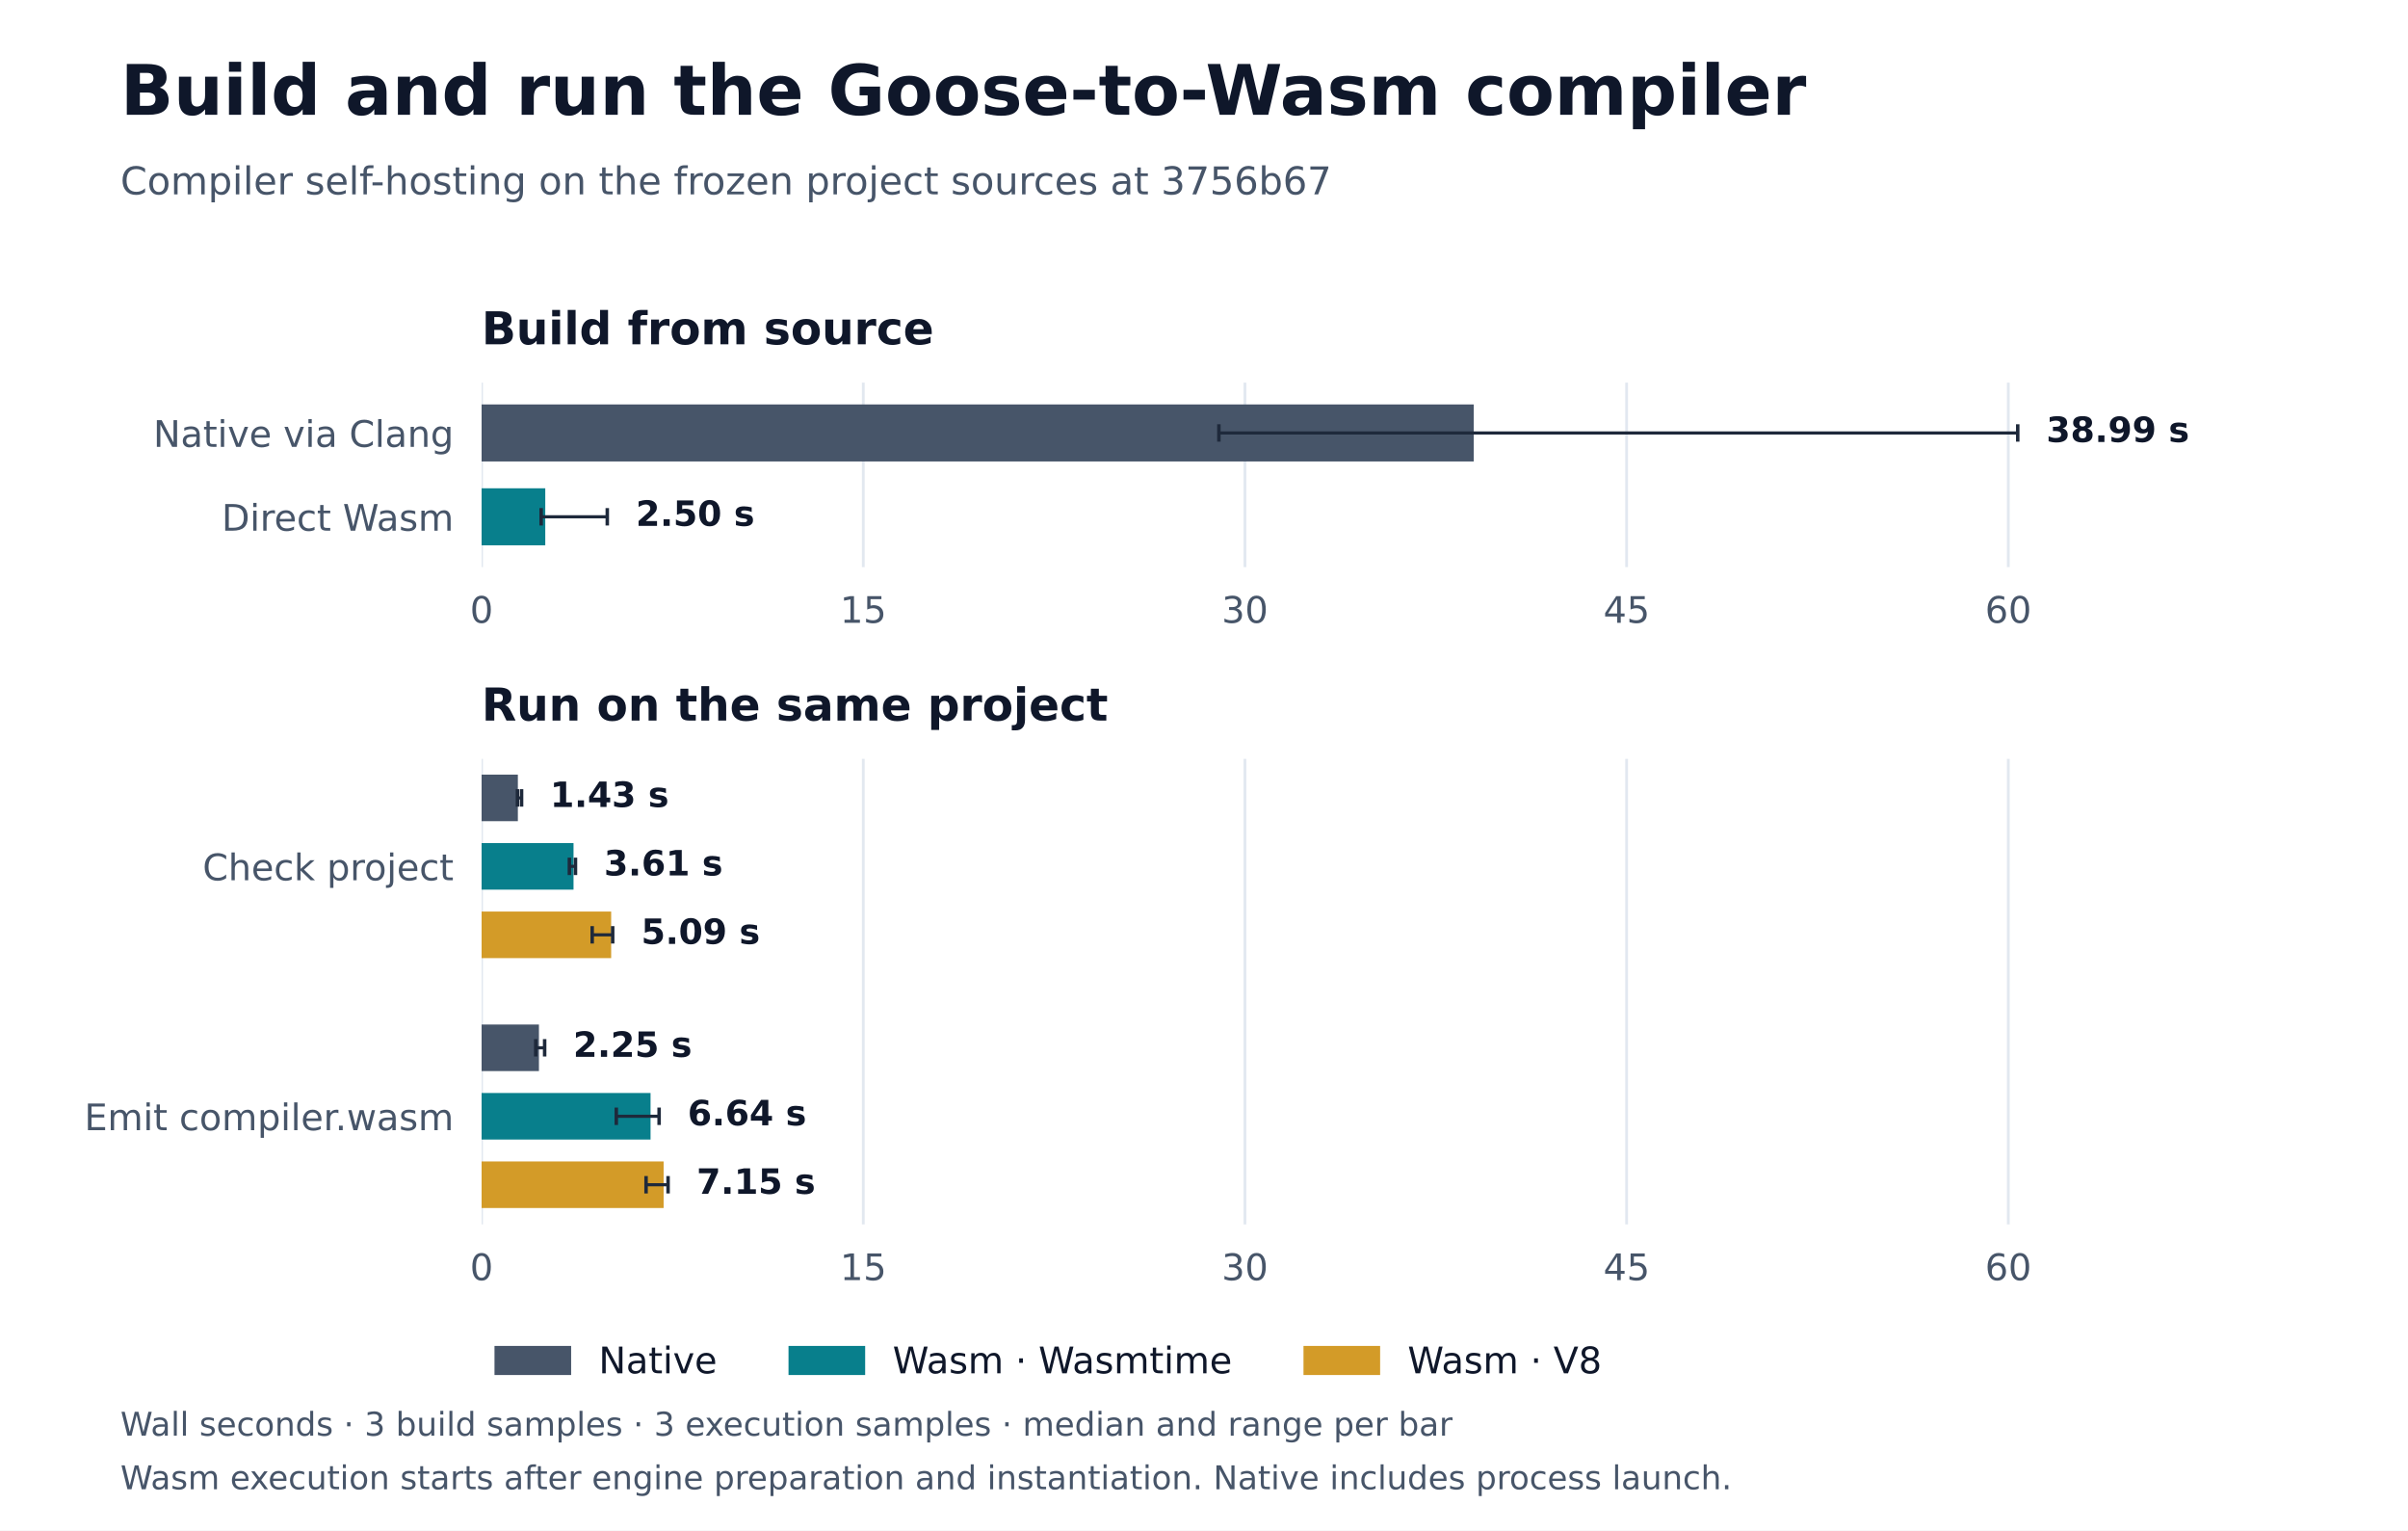
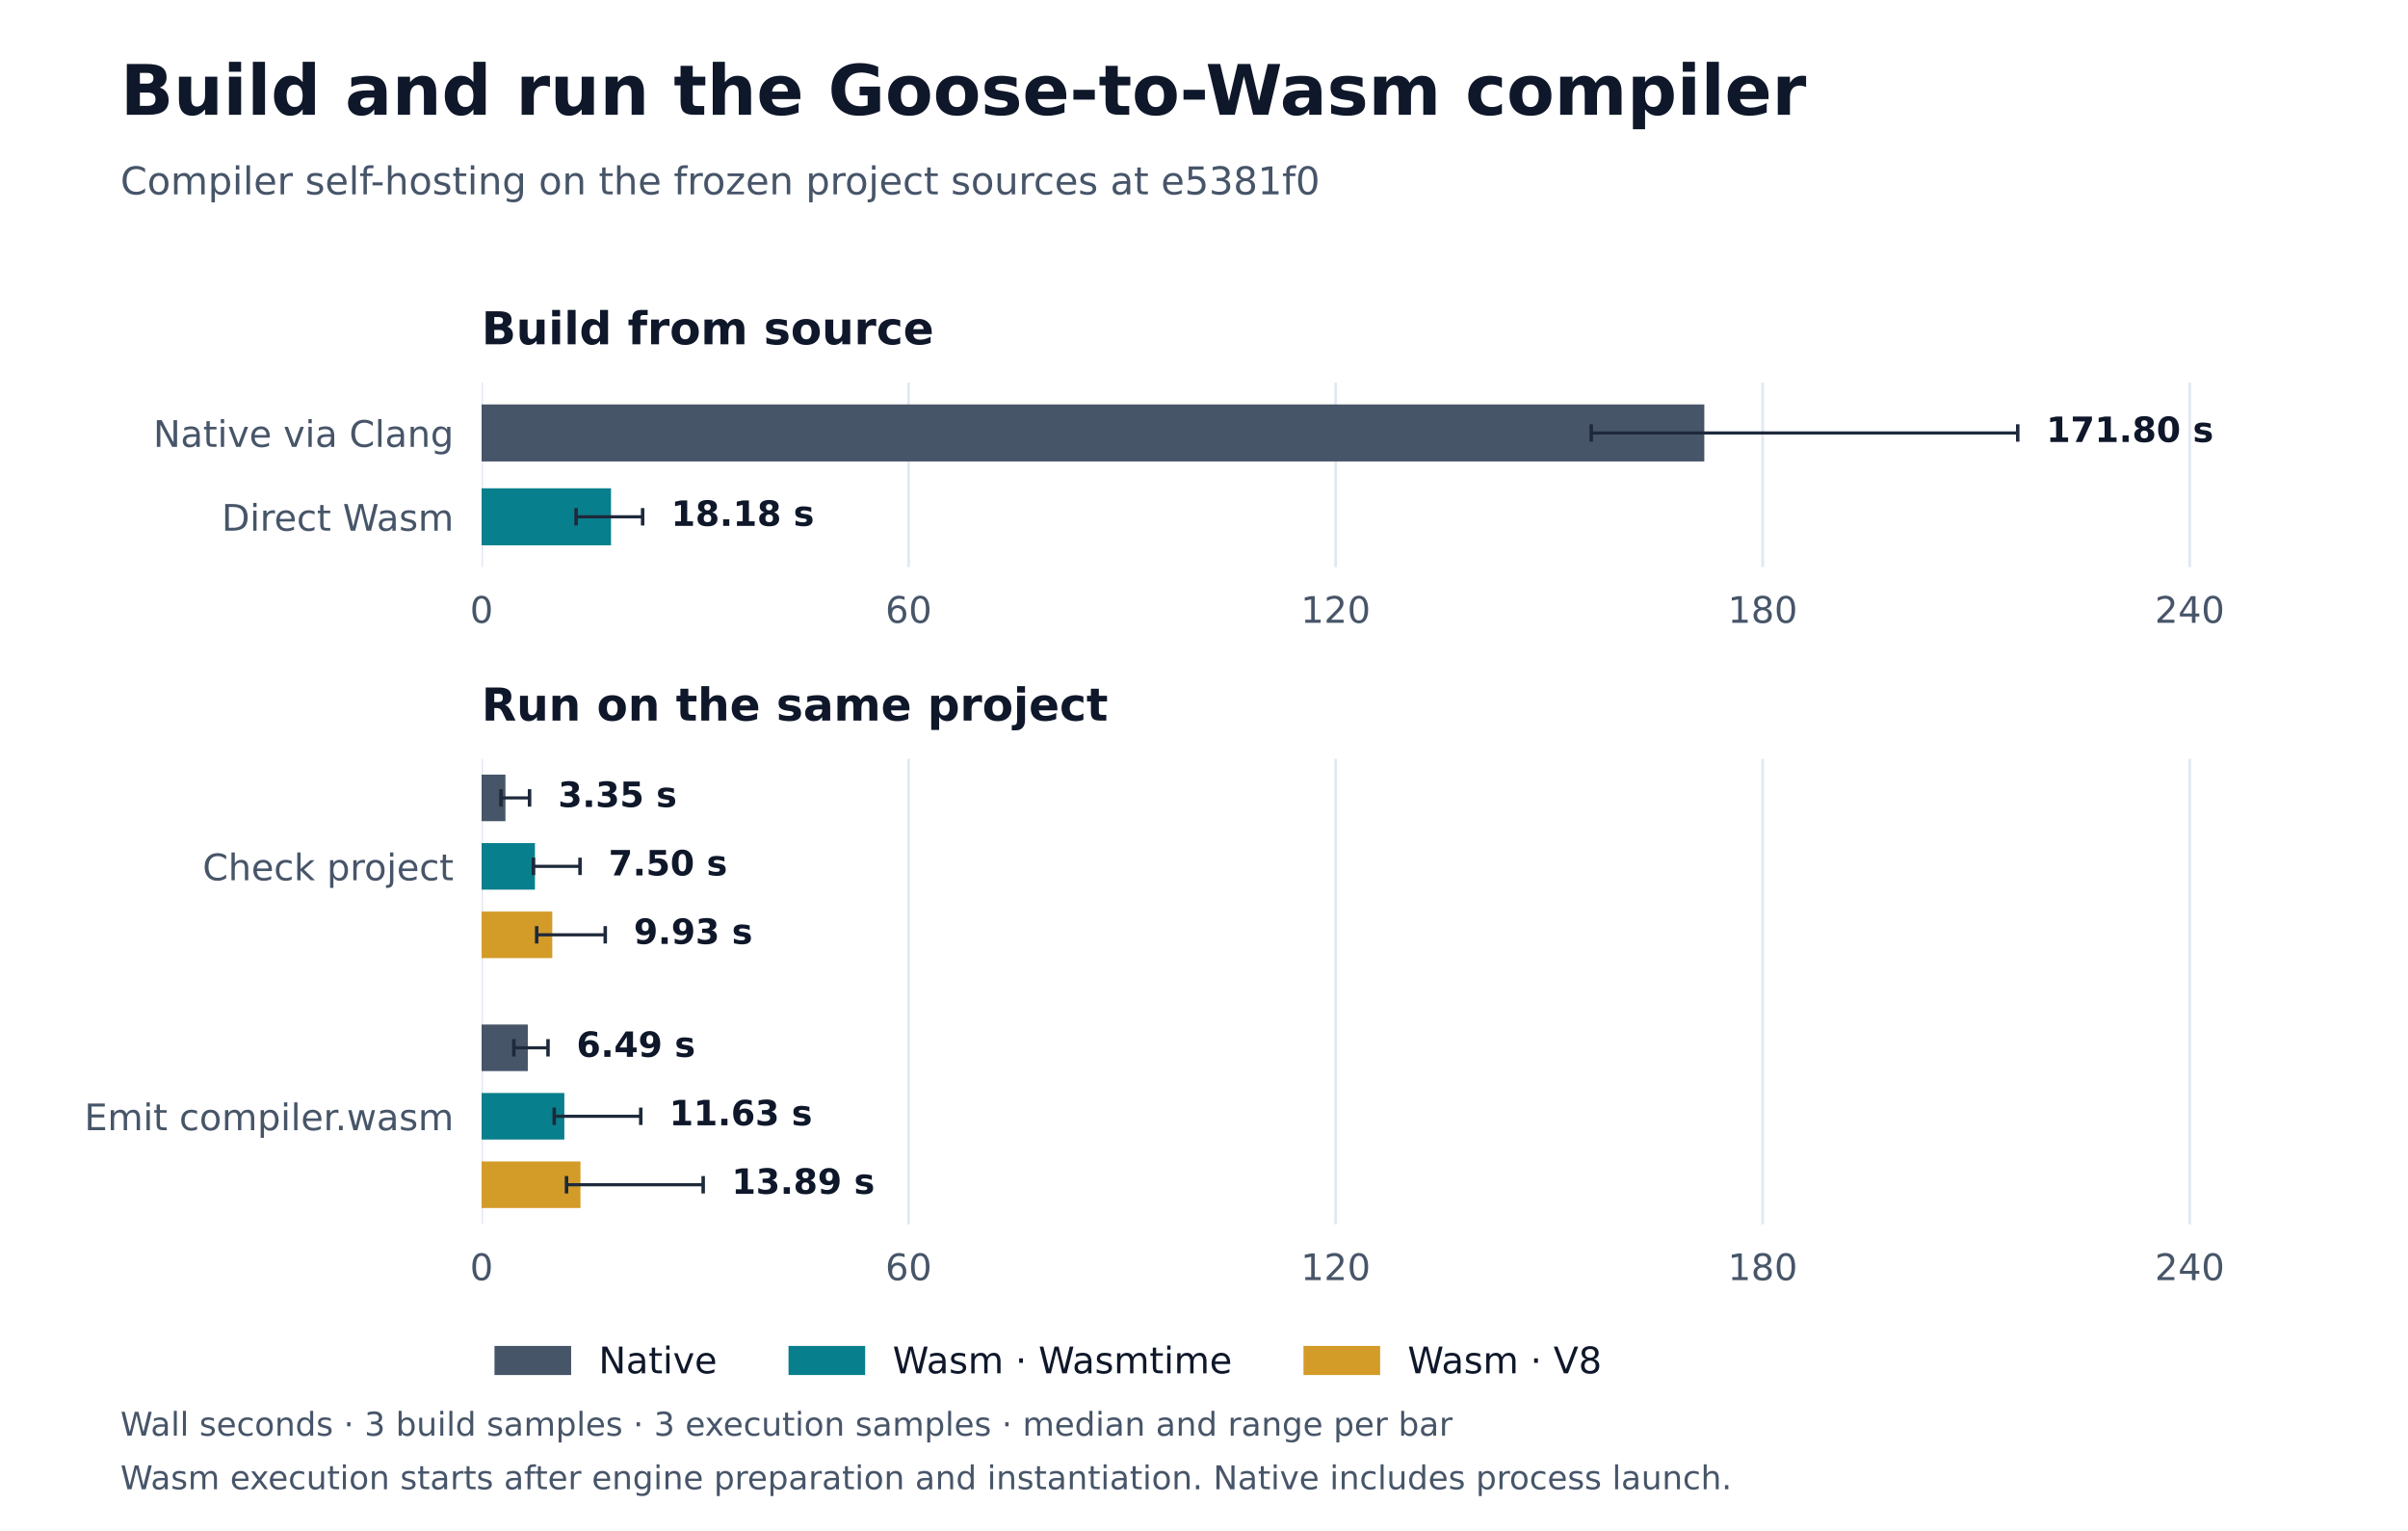
<svg xmlns="http://www.w3.org/2000/svg" xmlns:xlink="http://www.w3.org/1999/xlink" width="691.2pt" height="439.2pt" viewBox="0 0 691.2 439.2" version="1.1">
  <defs>
    <style type="text/css">*{stroke-linejoin: round; stroke-linecap: butt}</style>
  </defs>
  <g id="figure_1">
    <g id="patch_1">
      <path d="M 0 439.2 L 691.2 439.2 L 691.2 0 L 0 0 z " style="fill: #ffffff" />
    </g>
    <g id="axes_1">
      <g id="patch_2">
        <path d="M 138.24 162.735 L 649.728 162.735 L 649.728 109.8 L 138.24 109.8 z " style="fill: #ffffff" />
      </g>
      <g id="matplotlib.axis_1">
        <g id="xtick_1">
          <g id="line2d_1">
            <path d="M 138.24 162.735 L 138.24 109.8 " clip-path="url(#p8ee280f286)" style="fill: none; stroke: #e2e8f0; stroke-width: 0.8; stroke-linecap: square" />
          </g>
          <g id="line2d_2" />
          <g id="text_1">
            <text style="font-size: 10.5px; font-family: 'DejaVu Sans'; text-anchor: middle; fill: #475569" x="138.24" y="178.713" transform="rotate(-0 138.24 178.7125)">0</text>
          </g>
        </g>
        <g id="xtick_2">
          <g id="line2d_3">
-             <path d="M 247.797 162.735 L 247.797 109.8 " clip-path="url(#p8ee280f286)" style="fill: none; stroke: #e2e8f0; stroke-width: 0.8; stroke-linecap: square" />
+             <path d="M 260.816 162.735 L 260.816 109.8 " clip-path="url(#p8ee280f286)" style="fill: none; stroke: #e2e8f0; stroke-width: 0.8; stroke-linecap: square" />
          </g>
          <g id="line2d_4" />
          <g id="text_2">
-             <text style="font-size: 10.5px; font-family: 'DejaVu Sans'; text-anchor: middle; fill: #475569" x="247.797" y="178.713" transform="rotate(-0 247.797 178.7125)">15</text>
+             <text style="font-size: 10.5px; font-family: 'DejaVu Sans'; text-anchor: middle; fill: #475569" x="260.816" y="178.713" transform="rotate(-0 260.8157 178.7125)">60</text>
          </g>
        </g>
        <g id="xtick_3">
          <g id="line2d_5">
-             <path d="M 357.354 162.735 L 357.354 109.8 " clip-path="url(#p8ee280f286)" style="fill: none; stroke: #e2e8f0; stroke-width: 0.8; stroke-linecap: square" />
+             <path d="M 383.391 162.735 L 383.391 109.8 " clip-path="url(#p8ee280f286)" style="fill: none; stroke: #e2e8f0; stroke-width: 0.8; stroke-linecap: square" />
          </g>
          <g id="line2d_6" />
          <g id="text_3">
-             <text style="font-size: 10.5px; font-family: 'DejaVu Sans'; text-anchor: middle; fill: #475569" x="357.354" y="178.713" transform="rotate(-0 357.3539 178.7125)">30</text>
+             <text style="font-size: 10.5px; font-family: 'DejaVu Sans'; text-anchor: middle; fill: #475569" x="383.391" y="178.713" transform="rotate(-0 383.3914 178.7125)">120</text>
          </g>
        </g>
        <g id="xtick_4">
          <g id="line2d_7">
-             <path d="M 466.911 162.735 L 466.911 109.8 " clip-path="url(#p8ee280f286)" style="fill: none; stroke: #e2e8f0; stroke-width: 0.8; stroke-linecap: square" />
+             <path d="M 505.967 162.735 L 505.967 109.8 " clip-path="url(#p8ee280f286)" style="fill: none; stroke: #e2e8f0; stroke-width: 0.8; stroke-linecap: square" />
          </g>
          <g id="line2d_8" />
          <g id="text_4">
-             <text style="font-size: 10.5px; font-family: 'DejaVu Sans'; text-anchor: middle; fill: #475569" x="466.911" y="178.713" transform="rotate(-0 466.9109 178.7125)">45</text>
+             <text style="font-size: 10.5px; font-family: 'DejaVu Sans'; text-anchor: middle; fill: #475569" x="505.967" y="178.713" transform="rotate(-0 505.9671 178.7125)">180</text>
          </g>
        </g>
        <g id="xtick_5">
          <g id="line2d_9">
-             <path d="M 576.468 162.735 L 576.468 109.8 " clip-path="url(#p8ee280f286)" style="fill: none; stroke: #e2e8f0; stroke-width: 0.8; stroke-linecap: square" />
+             <path d="M 628.543 162.735 L 628.543 109.8 " clip-path="url(#p8ee280f286)" style="fill: none; stroke: #e2e8f0; stroke-width: 0.8; stroke-linecap: square" />
          </g>
          <g id="line2d_10" />
          <g id="text_5">
-             <text style="font-size: 10.5px; font-family: 'DejaVu Sans'; text-anchor: middle; fill: #475569" x="576.468" y="178.713" transform="rotate(-0 576.4678 178.7125)">60</text>
+             <text style="font-size: 10.5px; font-family: 'DejaVu Sans'; text-anchor: middle; fill: #475569" x="628.543" y="178.713" transform="rotate(-0 628.5427 178.7125)">240</text>
          </g>
        </g>
      </g>
      <g id="matplotlib.axis_2">
        <g id="ytick_1">
          <g id="line2d_11" />
          <g id="text_6">
            <text style="font-size: 10.5px; font-family: 'DejaVu Sans'; text-anchor: end; fill: #475569" x="130.24" y="128.226" transform="rotate(-0 130.24 128.226)">Native via Clang</text>
          </g>
        </g>
        <g id="ytick_2">
          <g id="line2d_12" />
          <g id="text_7">
            <text style="font-size: 10.5px; font-family: 'DejaVu Sans'; text-anchor: end; fill: #475569" x="130.24" y="152.287" transform="rotate(-0 130.24 152.2874)">Direct Wasm</text>
          </g>
        </g>
      </g>
      <g id="patch_3">
-         <path d="M 138.24 116.056 L 423.029 116.056 L 423.029 132.418 L 138.24 132.418 z " clip-path="url(#p8ee280f286)" style="fill: #475569" />
+         <path d="M 138.24 116.056 L 489.212 116.056 L 489.212 132.418 L 138.24 132.418 z " clip-path="url(#p8ee280f286)" style="fill: #475569" />
      </g>
      <g id="patch_4">
-         <path d="M 138.24 140.117 L 156.516 140.117 L 156.516 156.479 L 138.24 156.479 z " clip-path="url(#p8ee280f286)" style="fill: #087f8c" />
+         <path d="M 138.24 140.117 L 175.388 140.117 L 175.388 156.479 L 138.24 156.479 z " clip-path="url(#p8ee280f286)" style="fill: #087f8c" />
      </g>
      <g id="LineCollection_1">
-         <path d="M 349.872 124.237 L 579.178 124.237 " clip-path="url(#p8ee280f286)" style="fill: none; stroke: #1e293b; stroke-width: 0.9" />
+         <path d="M 456.754 124.237 L 579.178 124.237 " clip-path="url(#p8ee280f286)" style="fill: none; stroke: #1e293b; stroke-width: 0.9" />
      </g>
      <g id="line2d_13">
        <defs>
          <path id="m0acf684bec" d="M 0 2.5 L 0 -2.5 " style="stroke: #1e293b" />
        </defs>
        <g clip-path="url(#p8ee280f286)">
-           <use xlink:href="#m0acf684bec" x="349.872" y="124.237" style="fill: #1f77b4; stroke: #1e293b" />
+           <use xlink:href="#m0acf684bec" x="456.754" y="124.237" style="fill: #1f77b4; stroke: #1e293b" />
        </g>
      </g>
      <g id="line2d_14">
        <g clip-path="url(#p8ee280f286)">
          <use xlink:href="#m0acf684bec" x="579.178" y="124.237" style="fill: #1f77b4; stroke: #1e293b" />
        </g>
      </g>
      <g id="LineCollection_2">
-         <path d="M 155.333 148.298 L 174.316 148.298 " clip-path="url(#p8ee280f286)" style="fill: none; stroke: #1e293b; stroke-width: 0.9" />
+         <path d="M 165.363 148.298 L 184.461 148.298 " clip-path="url(#p8ee280f286)" style="fill: none; stroke: #1e293b; stroke-width: 0.9" />
      </g>
      <g id="line2d_15">
        <g clip-path="url(#p8ee280f286)">
-           <use xlink:href="#m0acf684bec" x="155.333" y="148.298" style="fill: #1f77b4; stroke: #1e293b" />
+           <use xlink:href="#m0acf684bec" x="165.363" y="148.298" style="fill: #1f77b4; stroke: #1e293b" />
        </g>
      </g>
      <g id="line2d_16">
        <g clip-path="url(#p8ee280f286)">
-           <use xlink:href="#m0acf684bec" x="174.316" y="148.298" style="fill: #1f77b4; stroke: #1e293b" />
+           <use xlink:href="#m0acf684bec" x="184.461" y="148.298" style="fill: #1f77b4; stroke: #1e293b" />
        </g>
      </g>
      <g id="text_8">
-         <text style="font-weight: 700; font-size: 10px; font-family: 'DejaVu Sans'; text-anchor: start; fill: #0f172a" x="587.362" y="126.834" transform="rotate(-0 587.3617 126.8345)">38.99 s</text>
+         <text style="font-weight: 700; font-size: 10px; font-family: 'DejaVu Sans'; text-anchor: start; fill: #0f172a" x="587.362" y="126.834" transform="rotate(-0 587.3617 126.8345)">171.80 s</text>
      </g>
      <g id="text_9">
-         <text style="font-weight: 700; font-size: 10px; font-family: 'DejaVu Sans'; text-anchor: start; fill: #0f172a" x="182.5" y="150.896" transform="rotate(-0 182.5 150.8958)">2.50 s</text>
+         <text style="font-weight: 700; font-size: 10px; font-family: 'DejaVu Sans'; text-anchor: start; fill: #0f172a" x="192.645" y="150.896" transform="rotate(-0 192.6451 150.8958)">18.18 s</text>
      </g>
      <g id="text_10">
        <text style="font-weight: 700; font-size: 13px; font-family: 'DejaVu Sans'; text-anchor: start; fill: #0f172a" x="138.24" y="98.8" transform="rotate(-0 138.24 98.8)">Build from source</text>
      </g>
    </g>
    <g id="axes_2">
      <g id="patch_5">
        <path d="M 138.24 351.36 L 649.728 351.36 L 649.728 217.762 L 138.24 217.762 z " style="fill: #ffffff" />
      </g>
      <g id="matplotlib.axis_3">
        <g id="xtick_6">
          <g id="line2d_17">
            <path d="M 138.24 351.36 L 138.24 217.762 " clip-path="url(#p224face17b)" style="fill: none; stroke: #e2e8f0; stroke-width: 0.8; stroke-linecap: square" />
          </g>
          <g id="line2d_18" />
          <g id="text_11">
            <text style="font-size: 10.5px; font-family: 'DejaVu Sans'; text-anchor: middle; fill: #475569" x="138.24" y="367.338" transform="rotate(-0 138.24 367.3375)">0</text>
          </g>
        </g>
        <g id="xtick_7">
          <g id="line2d_19">
-             <path d="M 247.797 351.36 L 247.797 217.762 " clip-path="url(#p224face17b)" style="fill: none; stroke: #e2e8f0; stroke-width: 0.8; stroke-linecap: square" />
+             <path d="M 260.816 351.36 L 260.816 217.762 " clip-path="url(#p224face17b)" style="fill: none; stroke: #e2e8f0; stroke-width: 0.8; stroke-linecap: square" />
          </g>
          <g id="line2d_20" />
          <g id="text_12">
-             <text style="font-size: 10.5px; font-family: 'DejaVu Sans'; text-anchor: middle; fill: #475569" x="247.797" y="367.338" transform="rotate(-0 247.797 367.3375)">15</text>
+             <text style="font-size: 10.5px; font-family: 'DejaVu Sans'; text-anchor: middle; fill: #475569" x="260.816" y="367.338" transform="rotate(-0 260.8157 367.3375)">60</text>
          </g>
        </g>
        <g id="xtick_8">
          <g id="line2d_21">
-             <path d="M 357.354 351.36 L 357.354 217.762 " clip-path="url(#p224face17b)" style="fill: none; stroke: #e2e8f0; stroke-width: 0.8; stroke-linecap: square" />
+             <path d="M 383.391 351.36 L 383.391 217.762 " clip-path="url(#p224face17b)" style="fill: none; stroke: #e2e8f0; stroke-width: 0.8; stroke-linecap: square" />
          </g>
          <g id="line2d_22" />
          <g id="text_13">
-             <text style="font-size: 10.5px; font-family: 'DejaVu Sans'; text-anchor: middle; fill: #475569" x="357.354" y="367.338" transform="rotate(-0 357.3539 367.3375)">30</text>
+             <text style="font-size: 10.5px; font-family: 'DejaVu Sans'; text-anchor: middle; fill: #475569" x="383.391" y="367.338" transform="rotate(-0 383.3914 367.3375)">120</text>
          </g>
        </g>
        <g id="xtick_9">
          <g id="line2d_23">
-             <path d="M 466.911 351.36 L 466.911 217.762 " clip-path="url(#p224face17b)" style="fill: none; stroke: #e2e8f0; stroke-width: 0.8; stroke-linecap: square" />
+             <path d="M 505.967 351.36 L 505.967 217.762 " clip-path="url(#p224face17b)" style="fill: none; stroke: #e2e8f0; stroke-width: 0.8; stroke-linecap: square" />
          </g>
          <g id="line2d_24" />
          <g id="text_14">
-             <text style="font-size: 10.5px; font-family: 'DejaVu Sans'; text-anchor: middle; fill: #475569" x="466.911" y="367.338" transform="rotate(-0 466.9109 367.3375)">45</text>
+             <text style="font-size: 10.5px; font-family: 'DejaVu Sans'; text-anchor: middle; fill: #475569" x="505.967" y="367.338" transform="rotate(-0 505.9671 367.3375)">180</text>
          </g>
        </g>
        <g id="xtick_10">
          <g id="line2d_25">
-             <path d="M 576.468 351.36 L 576.468 217.762 " clip-path="url(#p224face17b)" style="fill: none; stroke: #e2e8f0; stroke-width: 0.8; stroke-linecap: square" />
+             <path d="M 628.543 351.36 L 628.543 217.762 " clip-path="url(#p224face17b)" style="fill: none; stroke: #e2e8f0; stroke-width: 0.8; stroke-linecap: square" />
          </g>
          <g id="line2d_26" />
          <g id="text_15">
-             <text style="font-size: 10.5px; font-family: 'DejaVu Sans'; text-anchor: middle; fill: #475569" x="576.468" y="367.338" transform="rotate(-0 576.4678 367.3375)">60</text>
+             <text style="font-size: 10.5px; font-family: 'DejaVu Sans'; text-anchor: middle; fill: #475569" x="628.543" y="367.338" transform="rotate(-0 628.5427 367.3375)">240</text>
          </g>
        </g>
      </g>
      <g id="matplotlib.axis_4">
        <g id="ytick_3">
          <g id="line2d_27" />
          <g id="text_16">
            <text style="font-size: 10.5px; font-family: 'DejaVu Sans'; text-anchor: end; fill: #475569" x="130.24" y="252.597" transform="rotate(-0 130.24 252.5967)">Check project</text>
          </g>
        </g>
        <g id="ytick_4">
          <g id="line2d_28" />
          <g id="text_17">
            <text style="font-size: 10.5px; font-family: 'DejaVu Sans'; text-anchor: end; fill: #475569" x="130.24" y="324.307" transform="rotate(-0 130.24 324.3073)">Emit compiler.wasm</text>
          </g>
        </g>
      </g>
      <g id="patch_6">
-         <path d="M 138.24 222.281 L 148.648 222.281 L 148.648 235.641 L 138.24 235.641 z " clip-path="url(#p224face17b)" style="fill: #475569" />
+         <path d="M 138.24 222.281 L 145.083 222.281 L 145.083 235.641 L 138.24 235.641 z " clip-path="url(#p224face17b)" style="fill: #475569" />
      </g>
      <g id="patch_7">
-         <path d="M 138.24 241.928 L 164.626 241.928 L 164.626 255.287 L 138.24 255.287 z " clip-path="url(#p224face17b)" style="fill: #087f8c" />
+         <path d="M 138.24 241.928 L 153.554 241.928 L 153.554 255.287 L 138.24 255.287 z " clip-path="url(#p224face17b)" style="fill: #087f8c" />
      </g>
      <g id="patch_8">
-         <path d="M 138.24 261.574 L 175.432 261.574 L 175.432 274.934 L 138.24 274.934 z " clip-path="url(#p224face17b)" style="fill: #d39b28" />
+         <path d="M 138.24 261.574 L 158.526 261.574 L 158.526 274.934 L 138.24 274.934 z " clip-path="url(#p224face17b)" style="fill: #d39b28" />
      </g>
      <g id="patch_9">
-         <path d="M 138.24 293.992 L 154.698 293.992 L 154.698 307.351 L 138.24 307.351 z " clip-path="url(#p224face17b)" style="fill: #475569" />
+         <path d="M 138.24 293.992 L 151.503 293.992 L 151.503 307.351 L 138.24 307.351 z " clip-path="url(#p224face17b)" style="fill: #475569" />
      </g>
      <g id="patch_10">
-         <path d="M 138.24 313.638 L 186.735 313.638 L 186.735 326.998 L 138.24 326.998 z " clip-path="url(#p224face17b)" style="fill: #087f8c" />
+         <path d="M 138.24 313.638 L 161.994 313.638 L 161.994 326.998 L 138.24 326.998 z " clip-path="url(#p224face17b)" style="fill: #087f8c" />
      </g>
      <g id="patch_11">
-         <path d="M 138.24 333.285 L 190.487 333.285 L 190.487 346.645 L 138.24 346.645 z " clip-path="url(#p224face17b)" style="fill: #d39b28" />
+         <path d="M 138.24 333.285 L 166.623 333.285 L 166.623 346.645 L 138.24 346.645 z " clip-path="url(#p224face17b)" style="fill: #d39b28" />
      </g>
      <g id="LineCollection_3">
-         <path d="M 148.533 228.961 L 149.712 228.961 " clip-path="url(#p224face17b)" style="fill: none; stroke: #1e293b; stroke-width: 0.9" />
+         <path d="M 143.796 228.961 L 152.006 228.961 " clip-path="url(#p224face17b)" style="fill: none; stroke: #1e293b; stroke-width: 0.9" />
      </g>
      <g id="line2d_29">
        <g clip-path="url(#p224face17b)">
-           <use xlink:href="#m0acf684bec" x="148.533" y="228.961" style="fill: #1f77b4; stroke: #1e293b" />
+           <use xlink:href="#m0acf684bec" x="143.796" y="228.961" style="fill: #1f77b4; stroke: #1e293b" />
        </g>
      </g>
      <g id="line2d_30">
        <g clip-path="url(#p224face17b)">
-           <use xlink:href="#m0acf684bec" x="149.712" y="228.961" style="fill: #1f77b4; stroke: #1e293b" />
+           <use xlink:href="#m0acf684bec" x="152.006" y="228.961" style="fill: #1f77b4; stroke: #1e293b" />
        </g>
      </g>
      <g id="LineCollection_4">
-         <path d="M 163.438 248.608 L 165.187 248.608 " clip-path="url(#p224face17b)" style="fill: none; stroke: #1e293b; stroke-width: 0.9" />
+         <path d="M 153.115 248.608 L 166.489 248.608 " clip-path="url(#p224face17b)" style="fill: none; stroke: #1e293b; stroke-width: 0.9" />
      </g>
      <g id="line2d_31">
        <g clip-path="url(#p224face17b)">
-           <use xlink:href="#m0acf684bec" x="163.438" y="248.608" style="fill: #1f77b4; stroke: #1e293b" />
+           <use xlink:href="#m0acf684bec" x="153.115" y="248.608" style="fill: #1f77b4; stroke: #1e293b" />
        </g>
      </g>
      <g id="line2d_32">
        <g clip-path="url(#p224face17b)">
-           <use xlink:href="#m0acf684bec" x="165.187" y="248.608" style="fill: #1f77b4; stroke: #1e293b" />
+           <use xlink:href="#m0acf684bec" x="166.489" y="248.608" style="fill: #1f77b4; stroke: #1e293b" />
        </g>
      </g>
      <g id="LineCollection_5">
-         <path d="M 169.985 268.254 L 175.867 268.254 " clip-path="url(#p224face17b)" style="fill: none; stroke: #1e293b; stroke-width: 0.9" />
+         <path d="M 154.056 268.254 L 173.732 268.254 " clip-path="url(#p224face17b)" style="fill: none; stroke: #1e293b; stroke-width: 0.9" />
      </g>
      <g id="line2d_33">
        <g clip-path="url(#p224face17b)">
-           <use xlink:href="#m0acf684bec" x="169.985" y="268.254" style="fill: #1f77b4; stroke: #1e293b" />
+           <use xlink:href="#m0acf684bec" x="154.056" y="268.254" style="fill: #1f77b4; stroke: #1e293b" />
        </g>
      </g>
      <g id="line2d_34">
        <g clip-path="url(#p224face17b)">
-           <use xlink:href="#m0acf684bec" x="175.867" y="268.254" style="fill: #1f77b4; stroke: #1e293b" />
+           <use xlink:href="#m0acf684bec" x="173.732" y="268.254" style="fill: #1f77b4; stroke: #1e293b" />
        </g>
      </g>
      <g id="LineCollection_6">
-         <path d="M 153.777 300.671 L 156.337 300.671 " clip-path="url(#p224face17b)" style="fill: none; stroke: #1e293b; stroke-width: 0.9" />
+         <path d="M 147.492 300.671 L 157.303 300.671 " clip-path="url(#p224face17b)" style="fill: none; stroke: #1e293b; stroke-width: 0.9" />
      </g>
      <g id="line2d_35">
        <g clip-path="url(#p224face17b)">
-           <use xlink:href="#m0acf684bec" x="153.777" y="300.671" style="fill: #1f77b4; stroke: #1e293b" />
+           <use xlink:href="#m0acf684bec" x="147.492" y="300.671" style="fill: #1f77b4; stroke: #1e293b" />
        </g>
      </g>
      <g id="line2d_36">
        <g clip-path="url(#p224face17b)">
-           <use xlink:href="#m0acf684bec" x="156.337" y="300.671" style="fill: #1f77b4; stroke: #1e293b" />
+           <use xlink:href="#m0acf684bec" x="157.303" y="300.671" style="fill: #1f77b4; stroke: #1e293b" />
        </g>
      </g>
      <g id="LineCollection_7">
-         <path d="M 176.904 320.318 L 189.192 320.318 " clip-path="url(#p224face17b)" style="fill: none; stroke: #1e293b; stroke-width: 0.9" />
+         <path d="M 159.09 320.318 L 183.925 320.318 " clip-path="url(#p224face17b)" style="fill: none; stroke: #1e293b; stroke-width: 0.9" />
      </g>
      <g id="line2d_37">
        <g clip-path="url(#p224face17b)">
-           <use xlink:href="#m0acf684bec" x="176.904" y="320.318" style="fill: #1f77b4; stroke: #1e293b" />
+           <use xlink:href="#m0acf684bec" x="159.09" y="320.318" style="fill: #1f77b4; stroke: #1e293b" />
        </g>
      </g>
      <g id="line2d_38">
        <g clip-path="url(#p224face17b)">
-           <use xlink:href="#m0acf684bec" x="189.192" y="320.318" style="fill: #1f77b4; stroke: #1e293b" />
+           <use xlink:href="#m0acf684bec" x="183.925" y="320.318" style="fill: #1f77b4; stroke: #1e293b" />
        </g>
      </g>
      <g id="LineCollection_8">
-         <path d="M 185.449 339.965 L 191.765 339.965 " clip-path="url(#p224face17b)" style="fill: none; stroke: #1e293b; stroke-width: 0.9" />
+         <path d="M 162.618 339.965 L 201.843 339.965 " clip-path="url(#p224face17b)" style="fill: none; stroke: #1e293b; stroke-width: 0.9" />
      </g>
      <g id="line2d_39">
        <g clip-path="url(#p224face17b)">
-           <use xlink:href="#m0acf684bec" x="185.449" y="339.965" style="fill: #1f77b4; stroke: #1e293b" />
+           <use xlink:href="#m0acf684bec" x="162.618" y="339.965" style="fill: #1f77b4; stroke: #1e293b" />
        </g>
      </g>
      <g id="line2d_40">
        <g clip-path="url(#p224face17b)">
-           <use xlink:href="#m0acf684bec" x="191.765" y="339.965" style="fill: #1f77b4; stroke: #1e293b" />
+           <use xlink:href="#m0acf684bec" x="201.843" y="339.965" style="fill: #1f77b4; stroke: #1e293b" />
        </g>
      </g>
      <g id="text_18">
-         <text style="font-weight: 700; font-size: 10px; font-family: 'DejaVu Sans'; text-anchor: start; fill: #0f172a" x="157.896" y="231.558" transform="rotate(-0 157.8958 231.5585)">1.43 s</text>
+         <text style="font-weight: 700; font-size: 10px; font-family: 'DejaVu Sans'; text-anchor: start; fill: #0f172a" x="160.19" y="231.558" transform="rotate(-0 160.1899 231.5585)">3.35 s</text>
      </g>
      <g id="text_19">
-         <text style="font-weight: 700; font-size: 10px; font-family: 'DejaVu Sans'; text-anchor: start; fill: #0f172a" x="173.37" y="251.205" transform="rotate(-0 173.3704 251.2052)">3.61 s</text>
+         <text style="font-weight: 700; font-size: 10px; font-family: 'DejaVu Sans'; text-anchor: start; fill: #0f172a" x="174.673" y="251.205" transform="rotate(-0 174.6731 251.2052)">7.50 s</text>
      </g>
      <g id="text_20">
-         <text style="font-weight: 700; font-size: 10px; font-family: 'DejaVu Sans'; text-anchor: start; fill: #0f172a" x="184.051" y="270.852" transform="rotate(-0 184.0509 270.8519)">5.09 s</text>
+         <text style="font-weight: 700; font-size: 10px; font-family: 'DejaVu Sans'; text-anchor: start; fill: #0f172a" x="181.916" y="270.852" transform="rotate(-0 181.9162 270.8519)">9.93 s</text>
      </g>
      <g id="text_21">
-         <text style="font-weight: 700; font-size: 10px; font-family: 'DejaVu Sans'; text-anchor: start; fill: #0f172a" x="164.521" y="303.269" transform="rotate(-0 164.5205 303.2691)">2.25 s</text>
+         <text style="font-weight: 700; font-size: 10px; font-family: 'DejaVu Sans'; text-anchor: start; fill: #0f172a" x="165.487" y="303.269" transform="rotate(-0 165.4867 303.2691)">6.49 s</text>
      </g>
      <g id="text_22">
-         <text style="font-weight: 700; font-size: 10px; font-family: 'DejaVu Sans'; text-anchor: start; fill: #0f172a" x="197.375" y="322.916" transform="rotate(-0 197.3755 322.9158)">6.64 s</text>
+         <text style="font-weight: 700; font-size: 10px; font-family: 'DejaVu Sans'; text-anchor: start; fill: #0f172a" x="192.109" y="322.916" transform="rotate(-0 192.1087 322.9158)">11.63 s</text>
      </g>
      <g id="text_23">
-         <text style="font-weight: 700; font-size: 10px; font-family: 'DejaVu Sans'; text-anchor: start; fill: #0f172a" x="199.949" y="342.563" transform="rotate(-0 199.9493 342.5625)">7.15 s</text>
+         <text style="font-weight: 700; font-size: 10px; font-family: 'DejaVu Sans'; text-anchor: start; fill: #0f172a" x="210.027" y="342.563" transform="rotate(-0 210.0269 342.5625)">13.89 s</text>
      </g>
      <g id="text_24">
        <text style="font-weight: 700; font-size: 13px; font-family: 'DejaVu Sans'; text-anchor: start; fill: #0f172a" x="138.24" y="206.762" transform="rotate(-0 138.24 206.7622)">Run on the same project</text>
      </g>
      <g id="legend_1">
        <g id="patch_12">
          <path d="M 142.44 394.069 L 163.44 394.069 L 163.44 386.719 L 142.44 386.719 z " style="fill: #475569; stroke: #475569; stroke-linejoin: miter" />
        </g>
        <g id="text_25">
          <text style="font-size: 10.5px; font-family: 'DejaVu Sans'; text-anchor: start; fill: #0f172a" x="171.84" y="394.069" transform="rotate(-0 171.84 394.0687)">Native</text>
        </g>
        <g id="patch_13">
          <path d="M 226.839 394.069 L 247.839 394.069 L 247.839 386.719 L 226.839 386.719 z " style="fill: #087f8c; stroke: #087f8c; stroke-linejoin: miter" />
        </g>
        <g id="text_26">
          <text style="font-size: 10.5px; font-family: 'DejaVu Sans'; text-anchor: start; fill: #0f172a" x="256.239" y="394.069" transform="rotate(-0 256.2387 394.0687)">Wasm · Wasmtime</text>
        </g>
        <g id="patch_14">
          <path d="M 374.657 394.069 L 395.657 394.069 L 395.657 386.719 L 374.657 386.719 z " style="fill: #d39b28; stroke: #d39b28; stroke-linejoin: miter" />
        </g>
        <g id="text_27">
          <text style="font-size: 10.5px; font-family: 'DejaVu Sans'; text-anchor: start; fill: #0f172a" x="404.057" y="394.069" transform="rotate(-0 404.0573 394.0687)">Wasm · V8</text>
        </g>
      </g>
    </g>
    <g id="text_28">
      <text style="font-weight: 700; font-size: 20px; font-family: 'DejaVu Sans'; text-anchor: start; fill: #0f172a" x="34.56" y="32.94" transform="rotate(-0 34.56 32.94)">Build and run the Goose-to-Wasm compiler</text>
    </g>
    <g id="text_29">
-       <text style="font-size: 11px; font-family: 'DejaVu Sans'; text-anchor: start; fill: #475569" x="34.56" y="55.778" transform="rotate(-0 34.56 55.7784)">Compiler self-hosting on the frozen project sources at 3756b67</text>
+       <text style="font-size: 11px; font-family: 'DejaVu Sans'; text-anchor: start; fill: #475569" x="34.56" y="55.778" transform="rotate(-0 34.56 55.7784)">Compiler self-hosting on the frozen project sources at e5381f0</text>
    </g>
    <g id="text_30">
      <text style="font-size: 9.4px; font-family: 'DejaVu Sans'; text-anchor: start; fill: #475569" x="34.56" y="411.97" transform="rotate(-0 34.56 411.9696)">Wall seconds · 3 build samples · 3 execution samples · median and range per bar</text>
    </g>
    <g id="text_31">
      <text style="font-size: 9.4px; font-family: 'DejaVu Sans'; text-anchor: start; fill: #475569" x="34.56" y="427.342" transform="rotate(-0 34.56 427.3416)">Wasm execution starts after engine preparation and instantiation. Native includes process launch.</text>
    </g>
  </g>
  <defs>
    <clipPath id="p8ee280f286">
      <rect x="138.24" y="109.8" width="511.488" height="52.935" />
    </clipPath>
    <clipPath id="p224face17b">
      <rect x="138.24" y="217.762" width="511.488" height="133.598" />
    </clipPath>
  </defs>
</svg>
